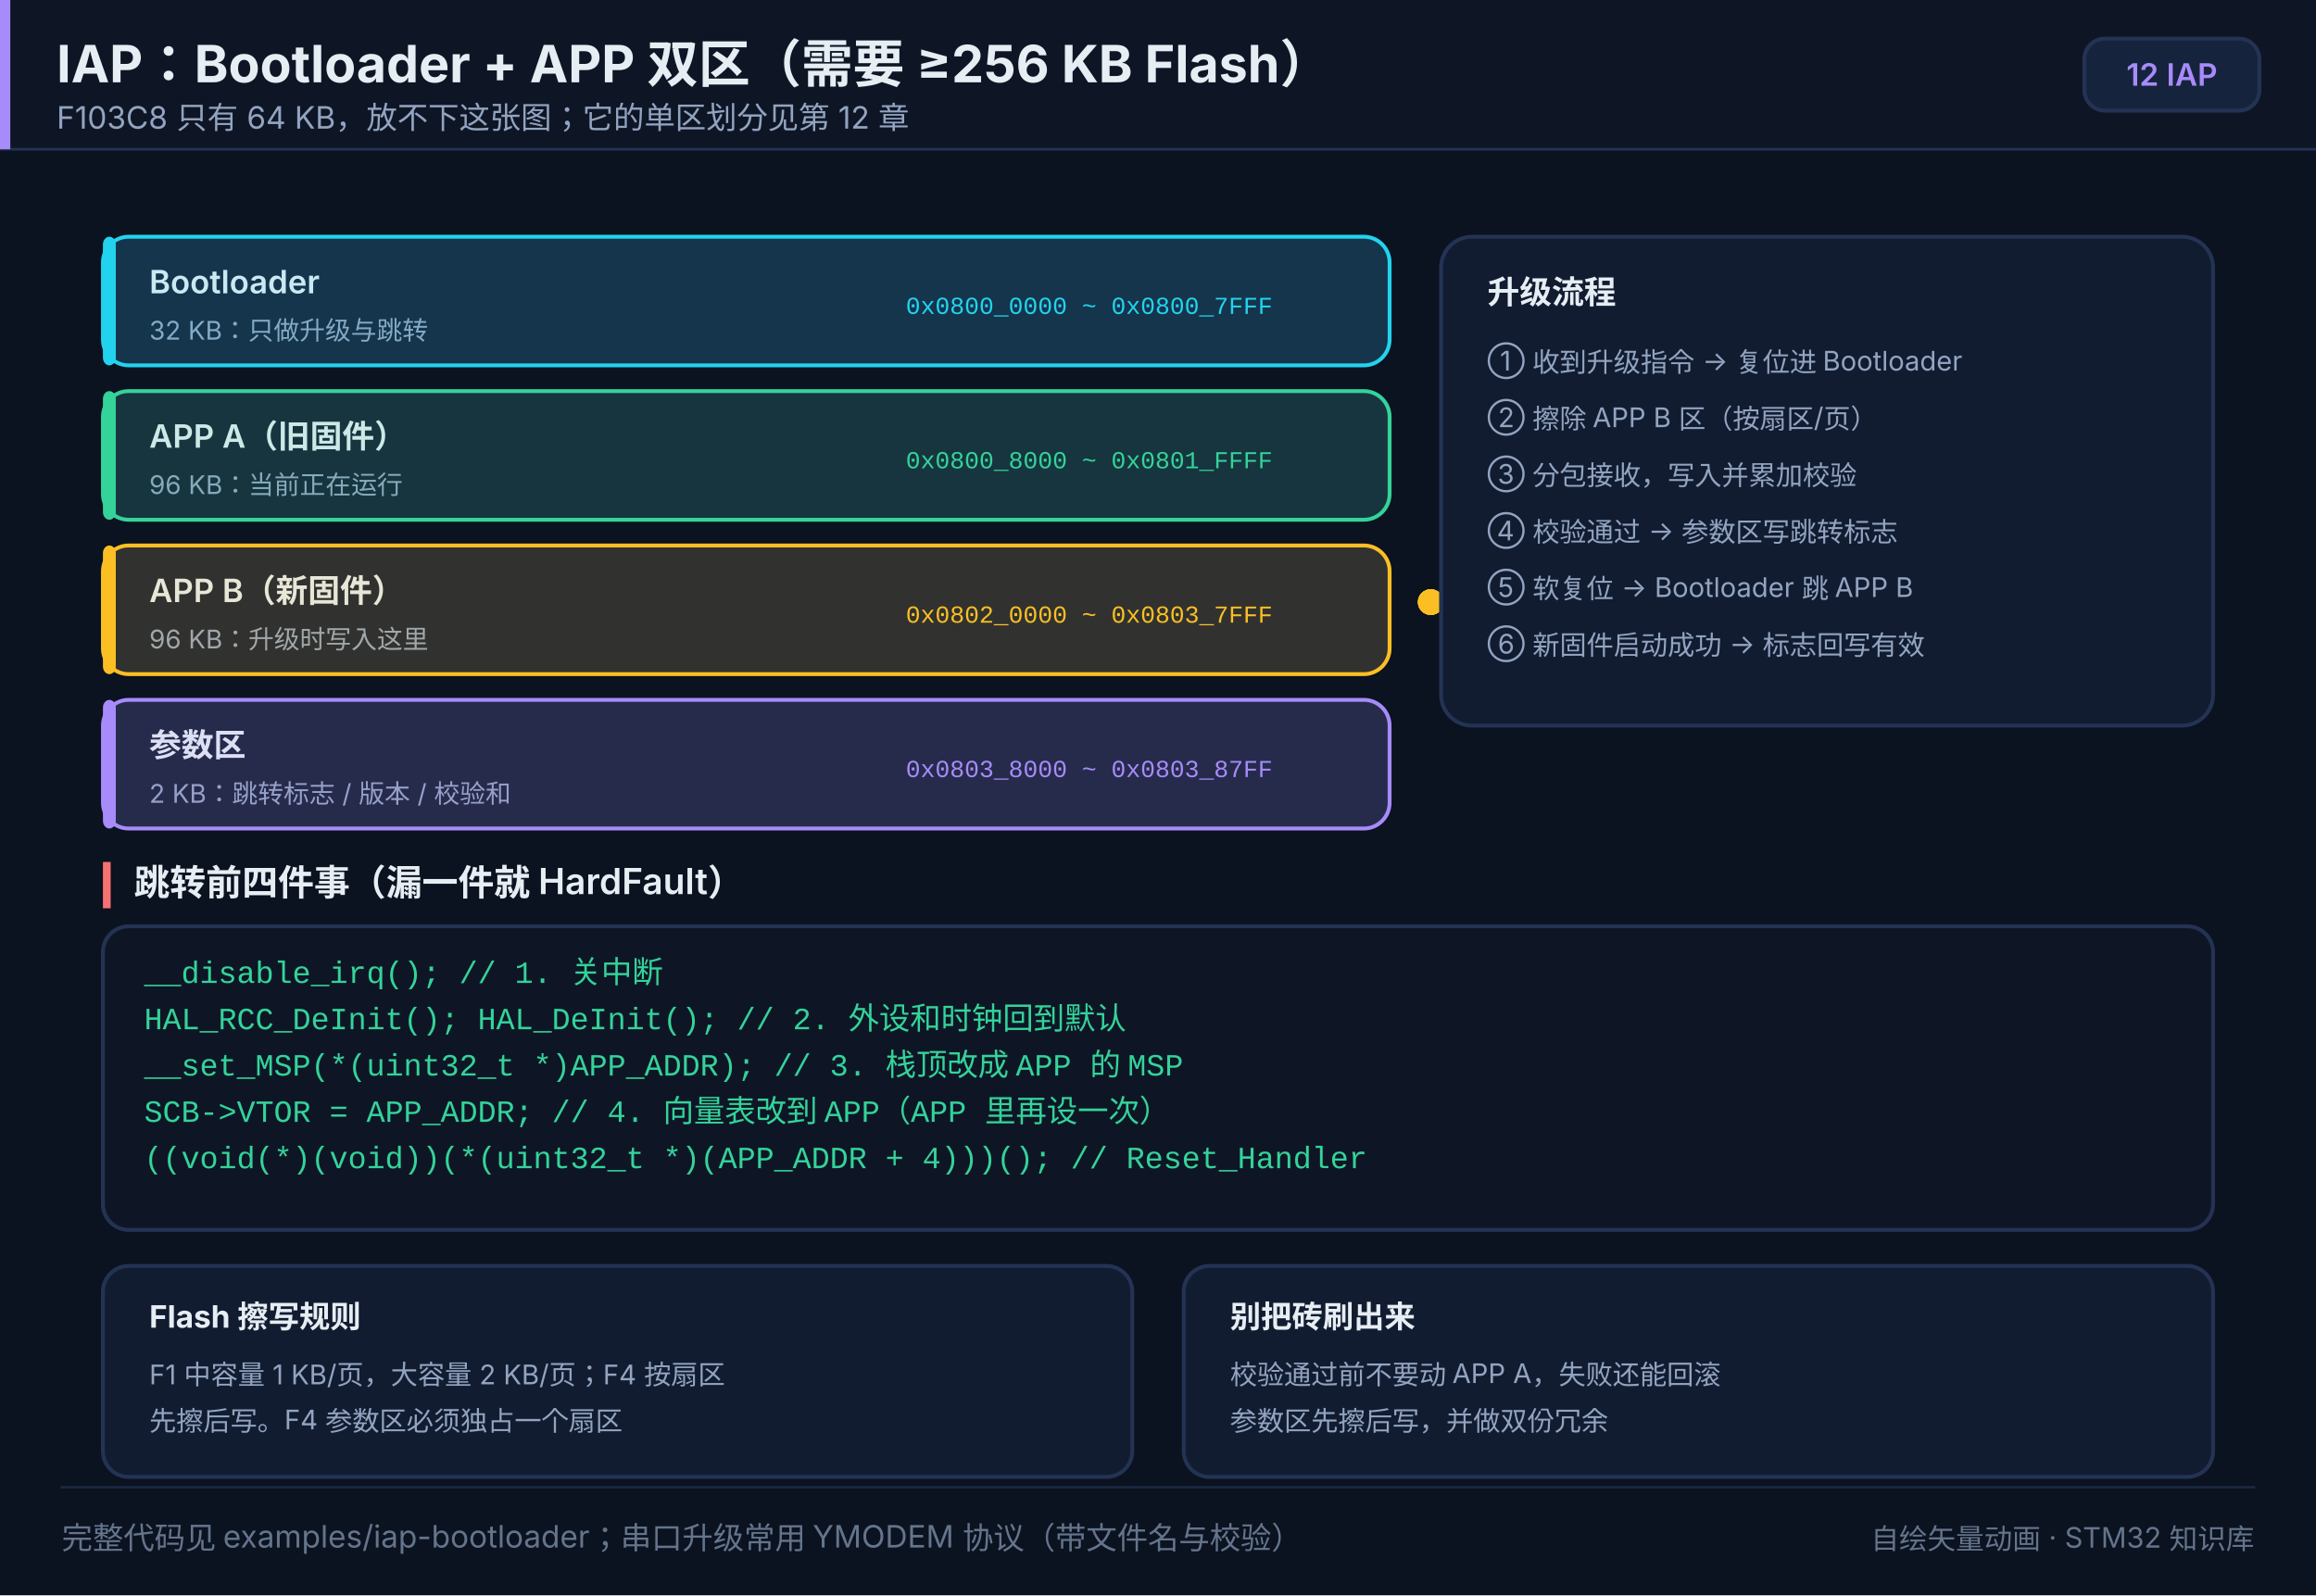
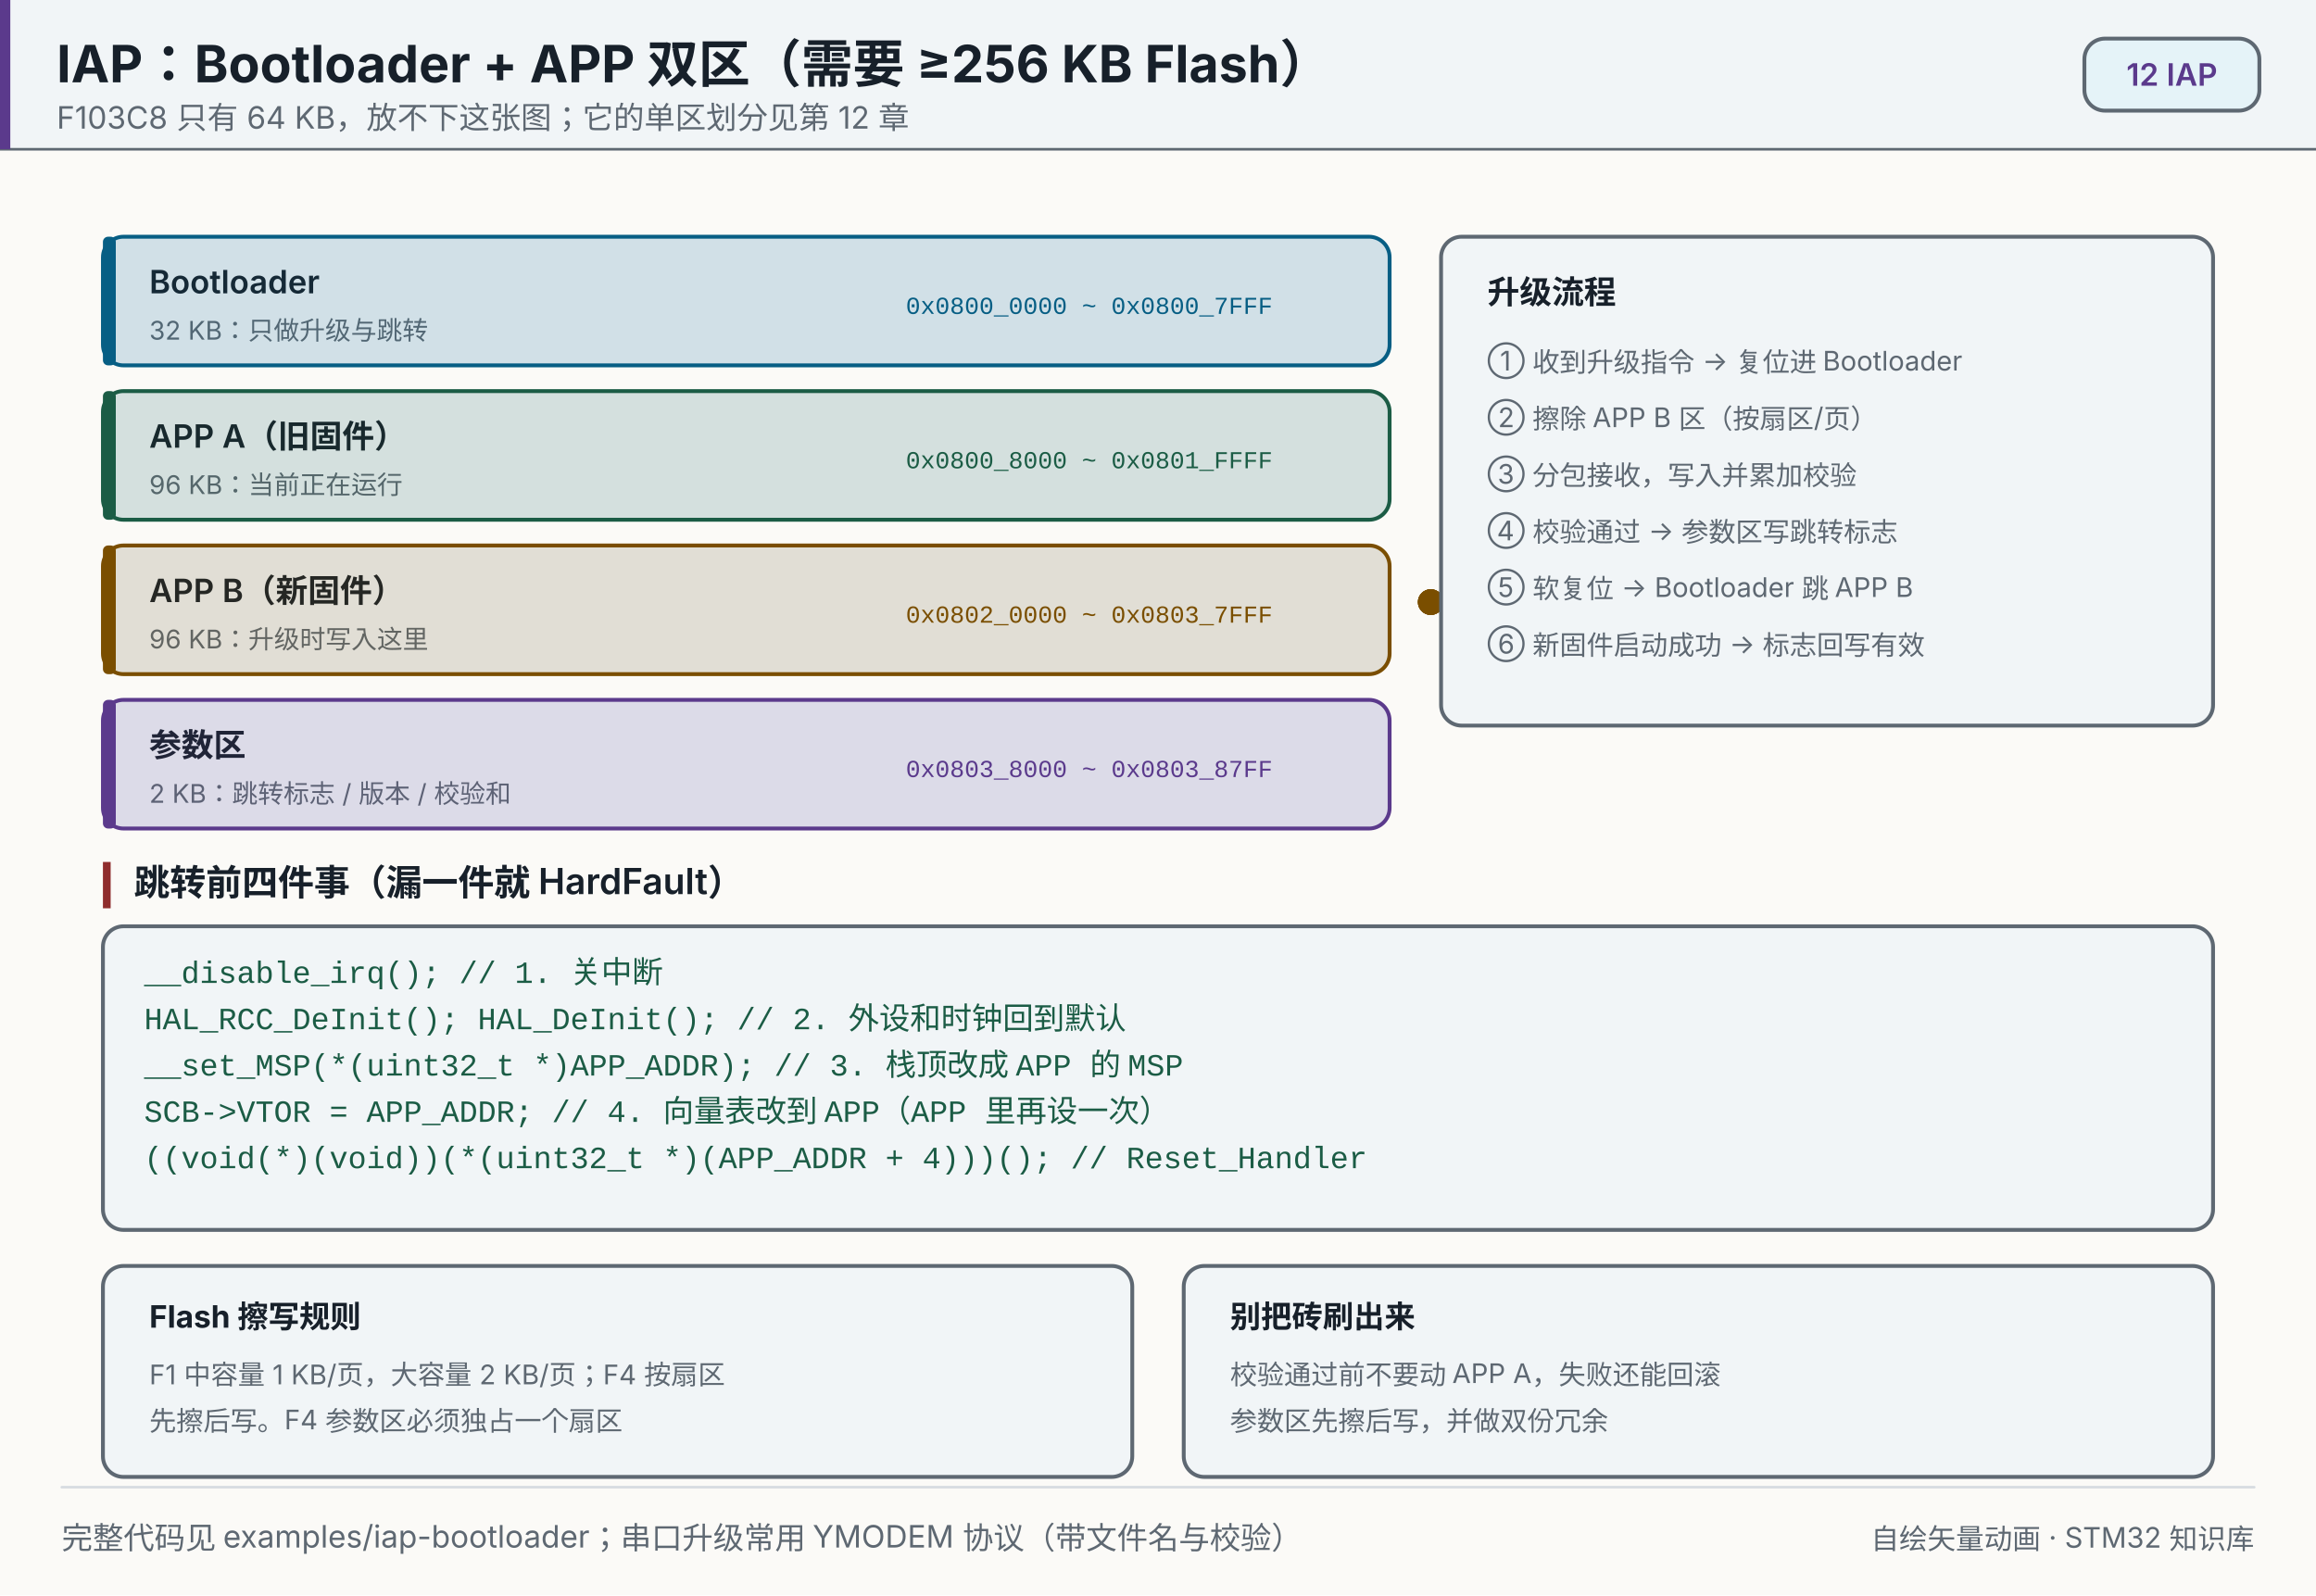
<svg xmlns="http://www.w3.org/2000/svg" width="900" height="620" viewBox="0 0 900 620" role="img" aria-label="IAP：Bootloader + APP 双区（需要 ≥256 KB Flash）">
  <style>
@keyframes fb0-sq{0%,0.00%{opacity:0.06}0.30%,13.75%{opacity:0.3}14.05%,100%{opacity:0.06}}
.fb0{animation:fb0-sq 5.0s linear infinite;}
@keyframes fb1-sq{0%,25.00%{opacity:0.06}25.30%,38.75%{opacity:0.3}39.05%,100%{opacity:0.06}}
.fb1{animation:fb1-sq 5.0s linear infinite;}
@keyframes fb2-sq{0%,50.00%{opacity:0.06}50.30%,63.75%{opacity:0.3}64.05%,100%{opacity:0.06}}
.fb2{animation:fb2-sq 5.0s linear infinite;}
@keyframes fb3-sq{0%,75.00%{opacity:0.06}75.30%,88.75%{opacity:0.3}89.05%,100%{opacity:0.06}}
.fb3{animation:fb3-sq 5.0s linear infinite;}
@keyframes fw0-mv{0%{transform:translateX(0)}60%{transform:translateX(92px)}61%,100%{transform:translateX(92px)}}.fw0{animation:fw0-mv 2.4s linear infinite 0.0s;}
@keyframes fw1-mv{0%{transform:translateX(0)}60%{transform:translateX(92px)}61%,100%{transform:translateX(92px)}}.fw1{animation:fw1-mv 2.4s linear infinite 0.6s;}
@keyframes fw2-mv{0%{transform:translateX(0)}60%{transform:translateX(92px)}61%,100%{transform:translateX(92px)}}.fw2{animation:fw2-mv 2.4s linear infinite 1.2s;}
@keyframes fw3-mv{0%{transform:translateX(0)}60%{transform:translateX(92px)}61%,100%{transform:translateX(92px)}}.fw3{animation:fw3-mv 2.4s linear infinite 1.8s;}
</style>
-   <rect x="0" y="0" width="900" height="620" fill="#0b1220" />
-   <rect x="0" y="0" width="900" height="58" fill="#0e1626" opacity="1" />
-   <line x1="0" y1="58" x2="900" y2="58" stroke="#243354" stroke-width="1" stroke-linecap="round" opacity="1" />
-   <rect x="0" y="0" width="4" height="58" fill="#a78bfa" opacity="1" />
-   <text x="22" y="32" font-size="20" fill="#e6edf3" text-anchor="start" opacity="1" font-family="'PingFang SC','Hiragino Sans GB','Microsoft YaHei',system-ui,-apple-system,'Segoe UI',sans-serif" font-weight="700">IAP：Bootloader + APP 双区（需要 ≥256 KB Flash）</text>
-   <text x="22" y="50" font-size="12" fill="#93a4c0" text-anchor="start" opacity="1" font-family="'PingFang SC','Hiragino Sans GB','Microsoft YaHei',system-ui,-apple-system,'Segoe UI',sans-serif">F103C8 只有 64 KB，放不下这张图；它的单区划分见第 12 章</text>
-   <rect x="810" y="15" width="68" height="28" fill="#16233c" opacity="1" rx="8" stroke="#243354" stroke-width="1.5" />
-   <text x="844" y="33.32" font-size="12" fill="#a78bfa" text-anchor="middle" opacity="1" font-family="'PingFang SC','Hiragino Sans GB','Microsoft YaHei',system-ui,-apple-system,'Segoe UI',sans-serif" font-weight="600">12 IAP</text>
-   <rect x="40" y="92" width="500" height="50" fill="#111c31" opacity="1" rx="10" stroke="#22d3ee" stroke-width="1.5" />
-   <rect x="40" y="92" width="5" height="50" fill="#22d3ee" opacity="1" rx="3" />
-   <text x="58" y="114" font-size="12.5" fill="#e6edf3" text-anchor="start" opacity="1" font-family="'PingFang SC','Hiragino Sans GB','Microsoft YaHei',system-ui,-apple-system,'Segoe UI',sans-serif" font-weight="600">Bootloader</text>
-   <text x="58" y="132" font-size="10" fill="#93a4c0" text-anchor="start" opacity="1" font-family="'PingFang SC','Hiragino Sans GB','Microsoft YaHei',system-ui,-apple-system,'Segoe UI',sans-serif">32 KB：只做升级与跳转</text>
-   <text x="352" y="122" font-size="9.5" fill="#22d3ee" text-anchor="start" opacity="1" font-family="ui-monospace,SFMono-Regular,'JetBrains Mono',Consolas,'Courier New',monospace">0x0800_0000 ~ 0x0800_7FFF</text>
-   <rect x="40" y="92" width="500" height="50" fill="#22d3ee" opacity="0.14" rx="10" class="fb0" />
-   <rect x="40" y="152" width="500" height="50" fill="#111c31" opacity="1" rx="10" stroke="#34d399" stroke-width="1.5" />
-   <rect x="40" y="152" width="5" height="50" fill="#34d399" opacity="1" rx="3" />
-   <text x="58" y="174" font-size="12.5" fill="#e6edf3" text-anchor="start" opacity="1" font-family="'PingFang SC','Hiragino Sans GB','Microsoft YaHei',system-ui,-apple-system,'Segoe UI',sans-serif" font-weight="600">APP A（旧固件）</text>
-   <text x="58" y="192" font-size="10" fill="#93a4c0" text-anchor="start" opacity="1" font-family="'PingFang SC','Hiragino Sans GB','Microsoft YaHei',system-ui,-apple-system,'Segoe UI',sans-serif">96 KB：当前正在运行</text>
-   <text x="352" y="182" font-size="9.5" fill="#34d399" text-anchor="start" opacity="1" font-family="ui-monospace,SFMono-Regular,'JetBrains Mono',Consolas,'Courier New',monospace">0x0800_8000 ~ 0x0801_FFFF</text>
-   <rect x="40" y="152" width="500" height="50" fill="#34d399" opacity="0.14" rx="10" class="fb1" />
-   <rect x="40" y="212" width="500" height="50" fill="#111c31" opacity="1" rx="10" stroke="#fbbf24" stroke-width="1.5" />
-   <rect x="40" y="212" width="5" height="50" fill="#fbbf24" opacity="1" rx="3" />
-   <text x="58" y="234" font-size="12.5" fill="#e6edf3" text-anchor="start" opacity="1" font-family="'PingFang SC','Hiragino Sans GB','Microsoft YaHei',system-ui,-apple-system,'Segoe UI',sans-serif" font-weight="600">APP B（新固件）</text>
-   <text x="58" y="252" font-size="10" fill="#93a4c0" text-anchor="start" opacity="1" font-family="'PingFang SC','Hiragino Sans GB','Microsoft YaHei',system-ui,-apple-system,'Segoe UI',sans-serif">96 KB：升级时写入这里</text>
-   <text x="352" y="242" font-size="9.5" fill="#fbbf24" text-anchor="start" opacity="1" font-family="ui-monospace,SFMono-Regular,'JetBrains Mono',Consolas,'Courier New',monospace">0x0802_0000 ~ 0x0803_7FFF</text>
-   <rect x="40" y="212" width="500" height="50" fill="#fbbf24" opacity="0.14" rx="10" class="fb2" />
-   <rect x="40" y="272" width="500" height="50" fill="#111c31" opacity="1" rx="10" stroke="#a78bfa" stroke-width="1.5" />
-   <rect x="40" y="272" width="5" height="50" fill="#a78bfa" opacity="1" rx="3" />
-   <text x="58" y="294" font-size="12.5" fill="#e6edf3" text-anchor="start" opacity="1" font-family="'PingFang SC','Hiragino Sans GB','Microsoft YaHei',system-ui,-apple-system,'Segoe UI',sans-serif" font-weight="600">参数区</text>
-   <text x="58" y="312" font-size="10" fill="#93a4c0" text-anchor="start" opacity="1" font-family="'PingFang SC','Hiragino Sans GB','Microsoft YaHei',system-ui,-apple-system,'Segoe UI',sans-serif">2 KB：跳转标志 / 版本 / 校验和</text>
-   <text x="352" y="302" font-size="9.5" fill="#a78bfa" text-anchor="start" opacity="1" font-family="ui-monospace,SFMono-Regular,'JetBrains Mono',Consolas,'Courier New',monospace">0x0803_8000 ~ 0x0803_87FF</text>
-   <rect x="40" y="272" width="500" height="50" fill="#a78bfa" opacity="0.14" rx="10" class="fb3" />
-   <circle cx="556" cy="234" r="5" fill="#fbbf24" opacity="1" class="fw0" />
-   <circle cx="556" cy="234" r="5" fill="#fbbf24" opacity="1" class="fw1" />
-   <circle cx="556" cy="234" r="5" fill="#fbbf24" opacity="1" class="fw2" />
-   <circle cx="556" cy="234" r="5" fill="#fbbf24" opacity="1" class="fw3" />
-   <rect x="560" y="92" width="300" height="190" fill="#111c31" opacity="1" rx="12" stroke="#243354" stroke-width="1.5" />
-   <text x="578" y="118" font-size="12.5" fill="#e6edf3" text-anchor="start" opacity="1" font-family="'PingFang SC','Hiragino Sans GB','Microsoft YaHei',system-ui,-apple-system,'Segoe UI',sans-serif" font-weight="700">升级流程</text>
-   <text x="578" y="144" font-size="10.5" fill="#93a4c0" text-anchor="start" opacity="1" font-family="'PingFang SC','Hiragino Sans GB','Microsoft YaHei',system-ui,-apple-system,'Segoe UI',sans-serif">① 收到升级指令 → 复位进 Bootloader</text>
-   <text x="578" y="166" font-size="10.5" fill="#93a4c0" text-anchor="start" opacity="1" font-family="'PingFang SC','Hiragino Sans GB','Microsoft YaHei',system-ui,-apple-system,'Segoe UI',sans-serif">② 擦除 APP B 区（按扇区/页）</text>
-   <text x="578" y="188" font-size="10.5" fill="#93a4c0" text-anchor="start" opacity="1" font-family="'PingFang SC','Hiragino Sans GB','Microsoft YaHei',system-ui,-apple-system,'Segoe UI',sans-serif">③ 分包接收，写入并累加校验</text>
-   <text x="578" y="210" font-size="10.5" fill="#93a4c0" text-anchor="start" opacity="1" font-family="'PingFang SC','Hiragino Sans GB','Microsoft YaHei',system-ui,-apple-system,'Segoe UI',sans-serif">④ 校验通过 → 参数区写跳转标志</text>
-   <text x="578" y="232" font-size="10.5" fill="#93a4c0" text-anchor="start" opacity="1" font-family="'PingFang SC','Hiragino Sans GB','Microsoft YaHei',system-ui,-apple-system,'Segoe UI',sans-serif">⑤ 软复位 → Bootloader 跳 APP B</text>
-   <text x="578" y="254" font-size="10.5" fill="#93a4c0" text-anchor="start" opacity="1" font-family="'PingFang SC','Hiragino Sans GB','Microsoft YaHei',system-ui,-apple-system,'Segoe UI',sans-serif">⑥ 新固件启动成功 → 标志回写有效</text>
-   <rect x="40" y="335" width="3" height="18" fill="#f87171" opacity="1" />
-   <text x="52" y="348" font-size="14" fill="#e6edf3" text-anchor="start" opacity="1" font-family="'PingFang SC','Hiragino Sans GB','Microsoft YaHei',system-ui,-apple-system,'Segoe UI',sans-serif" font-weight="600">跳转前四件事（漏一件就 HardFault）</text>
-   <rect x="40" y="360" width="820" height="118" fill="#0e1626" opacity="1" rx="10" stroke="#243354" stroke-width="1.5" />
-   <text x="56" y="382" font-size="12" fill="#34d399" text-anchor="start" opacity="1" font-family="ui-monospace,SFMono-Regular,'JetBrains Mono',Consolas,'Courier New',monospace">__disable_irq();                         // 1. 关中断</text>
-   <text x="56" y="400" font-size="12" fill="#34d399" text-anchor="start" opacity="1" font-family="ui-monospace,SFMono-Regular,'JetBrains Mono',Consolas,'Courier New',monospace">HAL_RCC_DeInit(); HAL_DeInit();          // 2. 外设和时钟回到默认</text>
-   <text x="56" y="418" font-size="12" fill="#34d399" text-anchor="start" opacity="1" font-family="ui-monospace,SFMono-Regular,'JetBrains Mono',Consolas,'Courier New',monospace">__set_MSP(*(uint32_t *)APP_ADDR);        // 3. 栈顶改成 APP 的 MSP</text>
-   <text x="56" y="436" font-size="12" fill="#34d399" text-anchor="start" opacity="1" font-family="ui-monospace,SFMono-Regular,'JetBrains Mono',Consolas,'Courier New',monospace">SCB-&gt;VTOR = APP_ADDR;                    // 4. 向量表改到 APP（APP 里再设一次）</text>
-   <text x="56" y="454" font-size="12" fill="#34d399" text-anchor="start" opacity="1" font-family="ui-monospace,SFMono-Regular,'JetBrains Mono',Consolas,'Courier New',monospace">((void(*)(void))(*(uint32_t *)(APP_ADDR + 4)))();  // Reset_Handler</text>
-   <rect x="40" y="492" width="400" height="82" fill="#111c31" opacity="1" rx="10" stroke="#243354" stroke-width="1.5" />
-   <text x="58" y="516" font-size="12" fill="#e6edf3" text-anchor="start" opacity="1" font-family="'PingFang SC','Hiragino Sans GB','Microsoft YaHei',system-ui,-apple-system,'Segoe UI',sans-serif" font-weight="700">Flash 擦写规则</text>
-   <text x="58" y="538" font-size="10.5" fill="#93a4c0" text-anchor="start" opacity="1" font-family="'PingFang SC','Hiragino Sans GB','Microsoft YaHei',system-ui,-apple-system,'Segoe UI',sans-serif">F1 中容量 1 KB/页，大容量 2 KB/页；F4 按扇区</text>
-   <text x="58" y="556" font-size="10.5" fill="#93a4c0" text-anchor="start" opacity="1" font-family="'PingFang SC','Hiragino Sans GB','Microsoft YaHei',system-ui,-apple-system,'Segoe UI',sans-serif">先擦后写。F4 参数区必须独占一个扇区</text>
-   <rect x="460" y="492" width="400" height="82" fill="#111c31" opacity="1" rx="10" stroke="#243354" stroke-width="1.5" />
-   <text x="478" y="516" font-size="12" fill="#e6edf3" text-anchor="start" opacity="1" font-family="'PingFang SC','Hiragino Sans GB','Microsoft YaHei',system-ui,-apple-system,'Segoe UI',sans-serif" font-weight="700">别把砖刷出来</text>
-   <text x="478" y="538" font-size="10.5" fill="#93a4c0" text-anchor="start" opacity="1" font-family="'PingFang SC','Hiragino Sans GB','Microsoft YaHei',system-ui,-apple-system,'Segoe UI',sans-serif">校验通过前不要动 APP A，失败还能回滚</text>
-   <text x="478" y="556" font-size="10.5" fill="#93a4c0" text-anchor="start" opacity="1" font-family="'PingFang SC','Hiragino Sans GB','Microsoft YaHei',system-ui,-apple-system,'Segoe UI',sans-serif">参数区先擦后写，并做双份冗余</text>
-   <line x1="24" y1="578" x2="876" y2="578" stroke="#1a2742" stroke-width="1" stroke-linecap="round" opacity="1" />
-   <text x="24" y="602" font-size="12" fill="#64748b" text-anchor="start" opacity="1" font-family="'PingFang SC','Hiragino Sans GB','Microsoft YaHei',system-ui,-apple-system,'Segoe UI',sans-serif">完整代码见 examples/iap-bootloader；串口升级常用 YMODEM 协议（带文件名与校验）</text>
-   <text x="876" y="602" font-size="11" fill="#64748b" text-anchor="end" opacity="1" font-family="'PingFang SC','Hiragino Sans GB','Microsoft YaHei',system-ui,-apple-system,'Segoe UI',sans-serif">自绘矢量动画 · STM32 知识库</text>
+   <rect x="0" y="0" width="900" height="620" fill="#fbfaf7" />
+   <rect x="0" y="0" width="900" height="58" fill="#f1f5f7" opacity="1" />
+   <line x1="0" y1="58" x2="900" y2="58" stroke="#5e6872" stroke-width="1" stroke-linecap="round" opacity="1" />
+   <rect x="0" y="0" width="4" height="58" fill="#5b3a8c" opacity="1" />
+   <text x="22" y="32" font-size="20" fill="#17202a" text-anchor="start" opacity="1" font-family="'PingFang SC','Hiragino Sans GB','Microsoft YaHei',system-ui,-apple-system,'Segoe UI',sans-serif" font-weight="700">IAP：Bootloader + APP 双区（需要 ≥256 KB Flash）</text>
+   <text x="22" y="50" font-size="12" fill="#5e6872" text-anchor="start" opacity="1" font-family="'PingFang SC','Hiragino Sans GB','Microsoft YaHei',system-ui,-apple-system,'Segoe UI',sans-serif">F103C8 只有 64 KB，放不下这张图；它的单区划分见第 12 章</text>
+   <rect x="810" y="15" width="68" height="28" fill="#e5f3f8" opacity="1" rx="8" stroke="#5e6872" stroke-width="1.5" />
+   <text x="844" y="33.32" font-size="12" fill="#5b3a8c" text-anchor="middle" opacity="1" font-family="'PingFang SC','Hiragino Sans GB','Microsoft YaHei',system-ui,-apple-system,'Segoe UI',sans-serif" font-weight="600">12 IAP</text>
+   <rect x="40" y="92" width="500" height="50" fill="#f1f5f7" opacity="1" rx="8" stroke="#075e84" stroke-width="1.5" />
+   <rect x="40" y="92" width="5" height="50" fill="#075e84" opacity="1" rx="2" />
+   <text x="58" y="114" font-size="12.5" fill="#17202a" text-anchor="start" opacity="1" font-family="'PingFang SC','Hiragino Sans GB','Microsoft YaHei',system-ui,-apple-system,'Segoe UI',sans-serif" font-weight="600">Bootloader</text>
+   <text x="58" y="132" font-size="10" fill="#5e6872" text-anchor="start" opacity="1" font-family="'PingFang SC','Hiragino Sans GB','Microsoft YaHei',system-ui,-apple-system,'Segoe UI',sans-serif">32 KB：只做升级与跳转</text>
+   <text x="352" y="122" font-size="9.5" fill="#075e84" text-anchor="start" opacity="1" font-family="ui-monospace,SFMono-Regular,'JetBrains Mono',Consolas,'Courier New',monospace">0x0800_0000 ~ 0x0800_7FFF</text>
+   <rect x="40" y="92" width="500" height="50" fill="#075e84" opacity="0.14" rx="8" class="fb0" />
+   <rect x="40" y="152" width="500" height="50" fill="#f1f5f7" opacity="1" rx="8" stroke="#1b5c45" stroke-width="1.5" />
+   <rect x="40" y="152" width="5" height="50" fill="#1b5c45" opacity="1" rx="2" />
+   <text x="58" y="174" font-size="12.5" fill="#17202a" text-anchor="start" opacity="1" font-family="'PingFang SC','Hiragino Sans GB','Microsoft YaHei',system-ui,-apple-system,'Segoe UI',sans-serif" font-weight="600">APP A（旧固件）</text>
+   <text x="58" y="192" font-size="10" fill="#5e6872" text-anchor="start" opacity="1" font-family="'PingFang SC','Hiragino Sans GB','Microsoft YaHei',system-ui,-apple-system,'Segoe UI',sans-serif">96 KB：当前正在运行</text>
+   <text x="352" y="182" font-size="9.5" fill="#1b5c45" text-anchor="start" opacity="1" font-family="ui-monospace,SFMono-Regular,'JetBrains Mono',Consolas,'Courier New',monospace">0x0800_8000 ~ 0x0801_FFFF</text>
+   <rect x="40" y="152" width="500" height="50" fill="#1b5c45" opacity="0.14" rx="8" class="fb1" />
+   <rect x="40" y="212" width="500" height="50" fill="#f1f5f7" opacity="1" rx="8" stroke="#7a4e00" stroke-width="1.5" />
+   <rect x="40" y="212" width="5" height="50" fill="#7a4e00" opacity="1" rx="2" />
+   <text x="58" y="234" font-size="12.5" fill="#17202a" text-anchor="start" opacity="1" font-family="'PingFang SC','Hiragino Sans GB','Microsoft YaHei',system-ui,-apple-system,'Segoe UI',sans-serif" font-weight="600">APP B（新固件）</text>
+   <text x="58" y="252" font-size="10" fill="#5e6872" text-anchor="start" opacity="1" font-family="'PingFang SC','Hiragino Sans GB','Microsoft YaHei',system-ui,-apple-system,'Segoe UI',sans-serif">96 KB：升级时写入这里</text>
+   <text x="352" y="242" font-size="9.5" fill="#7a4e00" text-anchor="start" opacity="1" font-family="ui-monospace,SFMono-Regular,'JetBrains Mono',Consolas,'Courier New',monospace">0x0802_0000 ~ 0x0803_7FFF</text>
+   <rect x="40" y="212" width="500" height="50" fill="#7a4e00" opacity="0.14" rx="8" class="fb2" />
+   <rect x="40" y="272" width="500" height="50" fill="#f1f5f7" opacity="1" rx="8" stroke="#5b3a8c" stroke-width="1.5" />
+   <rect x="40" y="272" width="5" height="50" fill="#5b3a8c" opacity="1" rx="2" />
+   <text x="58" y="294" font-size="12.5" fill="#17202a" text-anchor="start" opacity="1" font-family="'PingFang SC','Hiragino Sans GB','Microsoft YaHei',system-ui,-apple-system,'Segoe UI',sans-serif" font-weight="600">参数区</text>
+   <text x="58" y="312" font-size="10" fill="#5e6872" text-anchor="start" opacity="1" font-family="'PingFang SC','Hiragino Sans GB','Microsoft YaHei',system-ui,-apple-system,'Segoe UI',sans-serif">2 KB：跳转标志 / 版本 / 校验和</text>
+   <text x="352" y="302" font-size="9.5" fill="#5b3a8c" text-anchor="start" opacity="1" font-family="ui-monospace,SFMono-Regular,'JetBrains Mono',Consolas,'Courier New',monospace">0x0803_8000 ~ 0x0803_87FF</text>
+   <rect x="40" y="272" width="500" height="50" fill="#5b3a8c" opacity="0.14" rx="8" class="fb3" />
+   <circle cx="556" cy="234" r="5" fill="#7a4e00" opacity="1" class="fw0" />
+   <circle cx="556" cy="234" r="5" fill="#7a4e00" opacity="1" class="fw1" />
+   <circle cx="556" cy="234" r="5" fill="#7a4e00" opacity="1" class="fw2" />
+   <circle cx="556" cy="234" r="5" fill="#7a4e00" opacity="1" class="fw3" />
+   <rect x="560" y="92" width="300" height="190" fill="#f1f5f7" opacity="1" rx="8" stroke="#5e6872" stroke-width="1.5" />
+   <text x="578" y="118" font-size="12.5" fill="#17202a" text-anchor="start" opacity="1" font-family="'PingFang SC','Hiragino Sans GB','Microsoft YaHei',system-ui,-apple-system,'Segoe UI',sans-serif" font-weight="700">升级流程</text>
+   <text x="578" y="144" font-size="10.5" fill="#5e6872" text-anchor="start" opacity="1" font-family="'PingFang SC','Hiragino Sans GB','Microsoft YaHei',system-ui,-apple-system,'Segoe UI',sans-serif">① 收到升级指令 → 复位进 Bootloader</text>
+   <text x="578" y="166" font-size="10.5" fill="#5e6872" text-anchor="start" opacity="1" font-family="'PingFang SC','Hiragino Sans GB','Microsoft YaHei',system-ui,-apple-system,'Segoe UI',sans-serif">② 擦除 APP B 区（按扇区/页）</text>
+   <text x="578" y="188" font-size="10.5" fill="#5e6872" text-anchor="start" opacity="1" font-family="'PingFang SC','Hiragino Sans GB','Microsoft YaHei',system-ui,-apple-system,'Segoe UI',sans-serif">③ 分包接收，写入并累加校验</text>
+   <text x="578" y="210" font-size="10.5" fill="#5e6872" text-anchor="start" opacity="1" font-family="'PingFang SC','Hiragino Sans GB','Microsoft YaHei',system-ui,-apple-system,'Segoe UI',sans-serif">④ 校验通过 → 参数区写跳转标志</text>
+   <text x="578" y="232" font-size="10.5" fill="#5e6872" text-anchor="start" opacity="1" font-family="'PingFang SC','Hiragino Sans GB','Microsoft YaHei',system-ui,-apple-system,'Segoe UI',sans-serif">⑤ 软复位 → Bootloader 跳 APP B</text>
+   <text x="578" y="254" font-size="10.5" fill="#5e6872" text-anchor="start" opacity="1" font-family="'PingFang SC','Hiragino Sans GB','Microsoft YaHei',system-ui,-apple-system,'Segoe UI',sans-serif">⑥ 新固件启动成功 → 标志回写有效</text>
+   <rect x="40" y="335" width="3" height="18" fill="#8f2d2d" opacity="1" />
+   <text x="52" y="348" font-size="14" fill="#17202a" text-anchor="start" opacity="1" font-family="'PingFang SC','Hiragino Sans GB','Microsoft YaHei',system-ui,-apple-system,'Segoe UI',sans-serif" font-weight="600">跳转前四件事（漏一件就 HardFault）</text>
+   <rect x="40" y="360" width="820" height="118" fill="#f1f5f7" opacity="1" rx="8" stroke="#5e6872" stroke-width="1.5" />
+   <text x="56" y="382" font-size="12" fill="#1b5c45" text-anchor="start" opacity="1" font-family="ui-monospace,SFMono-Regular,'JetBrains Mono',Consolas,'Courier New',monospace">__disable_irq();                         // 1. 关中断</text>
+   <text x="56" y="400" font-size="12" fill="#1b5c45" text-anchor="start" opacity="1" font-family="ui-monospace,SFMono-Regular,'JetBrains Mono',Consolas,'Courier New',monospace">HAL_RCC_DeInit(); HAL_DeInit();          // 2. 外设和时钟回到默认</text>
+   <text x="56" y="418" font-size="12" fill="#1b5c45" text-anchor="start" opacity="1" font-family="ui-monospace,SFMono-Regular,'JetBrains Mono',Consolas,'Courier New',monospace">__set_MSP(*(uint32_t *)APP_ADDR);        // 3. 栈顶改成 APP 的 MSP</text>
+   <text x="56" y="436" font-size="12" fill="#1b5c45" text-anchor="start" opacity="1" font-family="ui-monospace,SFMono-Regular,'JetBrains Mono',Consolas,'Courier New',monospace">SCB-&gt;VTOR = APP_ADDR;                    // 4. 向量表改到 APP（APP 里再设一次）</text>
+   <text x="56" y="454" font-size="12" fill="#1b5c45" text-anchor="start" opacity="1" font-family="ui-monospace,SFMono-Regular,'JetBrains Mono',Consolas,'Courier New',monospace">((void(*)(void))(*(uint32_t *)(APP_ADDR + 4)))();  // Reset_Handler</text>
+   <rect x="40" y="492" width="400" height="82" fill="#f1f5f7" opacity="1" rx="8" stroke="#5e6872" stroke-width="1.5" />
+   <text x="58" y="516" font-size="12" fill="#17202a" text-anchor="start" opacity="1" font-family="'PingFang SC','Hiragino Sans GB','Microsoft YaHei',system-ui,-apple-system,'Segoe UI',sans-serif" font-weight="700">Flash 擦写规则</text>
+   <text x="58" y="538" font-size="10.5" fill="#5e6872" text-anchor="start" opacity="1" font-family="'PingFang SC','Hiragino Sans GB','Microsoft YaHei',system-ui,-apple-system,'Segoe UI',sans-serif">F1 中容量 1 KB/页，大容量 2 KB/页；F4 按扇区</text>
+   <text x="58" y="556" font-size="10.5" fill="#5e6872" text-anchor="start" opacity="1" font-family="'PingFang SC','Hiragino Sans GB','Microsoft YaHei',system-ui,-apple-system,'Segoe UI',sans-serif">先擦后写。F4 参数区必须独占一个扇区</text>
+   <rect x="460" y="492" width="400" height="82" fill="#f1f5f7" opacity="1" rx="8" stroke="#5e6872" stroke-width="1.5" />
+   <text x="478" y="516" font-size="12" fill="#17202a" text-anchor="start" opacity="1" font-family="'PingFang SC','Hiragino Sans GB','Microsoft YaHei',system-ui,-apple-system,'Segoe UI',sans-serif" font-weight="700">别把砖刷出来</text>
+   <text x="478" y="538" font-size="10.5" fill="#5e6872" text-anchor="start" opacity="1" font-family="'PingFang SC','Hiragino Sans GB','Microsoft YaHei',system-ui,-apple-system,'Segoe UI',sans-serif">校验通过前不要动 APP A，失败还能回滚</text>
+   <text x="478" y="556" font-size="10.5" fill="#5e6872" text-anchor="start" opacity="1" font-family="'PingFang SC','Hiragino Sans GB','Microsoft YaHei',system-ui,-apple-system,'Segoe UI',sans-serif">参数区先擦后写，并做双份冗余</text>
+   <line x1="24" y1="578" x2="876" y2="578" stroke="#d7dce1" stroke-width="1" stroke-linecap="round" opacity="1" />
+   <text x="24" y="602" font-size="12" fill="#5e6872" text-anchor="start" opacity="1" font-family="'PingFang SC','Hiragino Sans GB','Microsoft YaHei',system-ui,-apple-system,'Segoe UI',sans-serif">完整代码见 examples/iap-bootloader；串口升级常用 YMODEM 协议（带文件名与校验）</text>
+   <text x="876" y="602" font-size="11" fill="#5e6872" text-anchor="end" opacity="1" font-family="'PingFang SC','Hiragino Sans GB','Microsoft YaHei',system-ui,-apple-system,'Segoe UI',sans-serif">自绘矢量动画 · STM32 知识库</text>
</svg>
